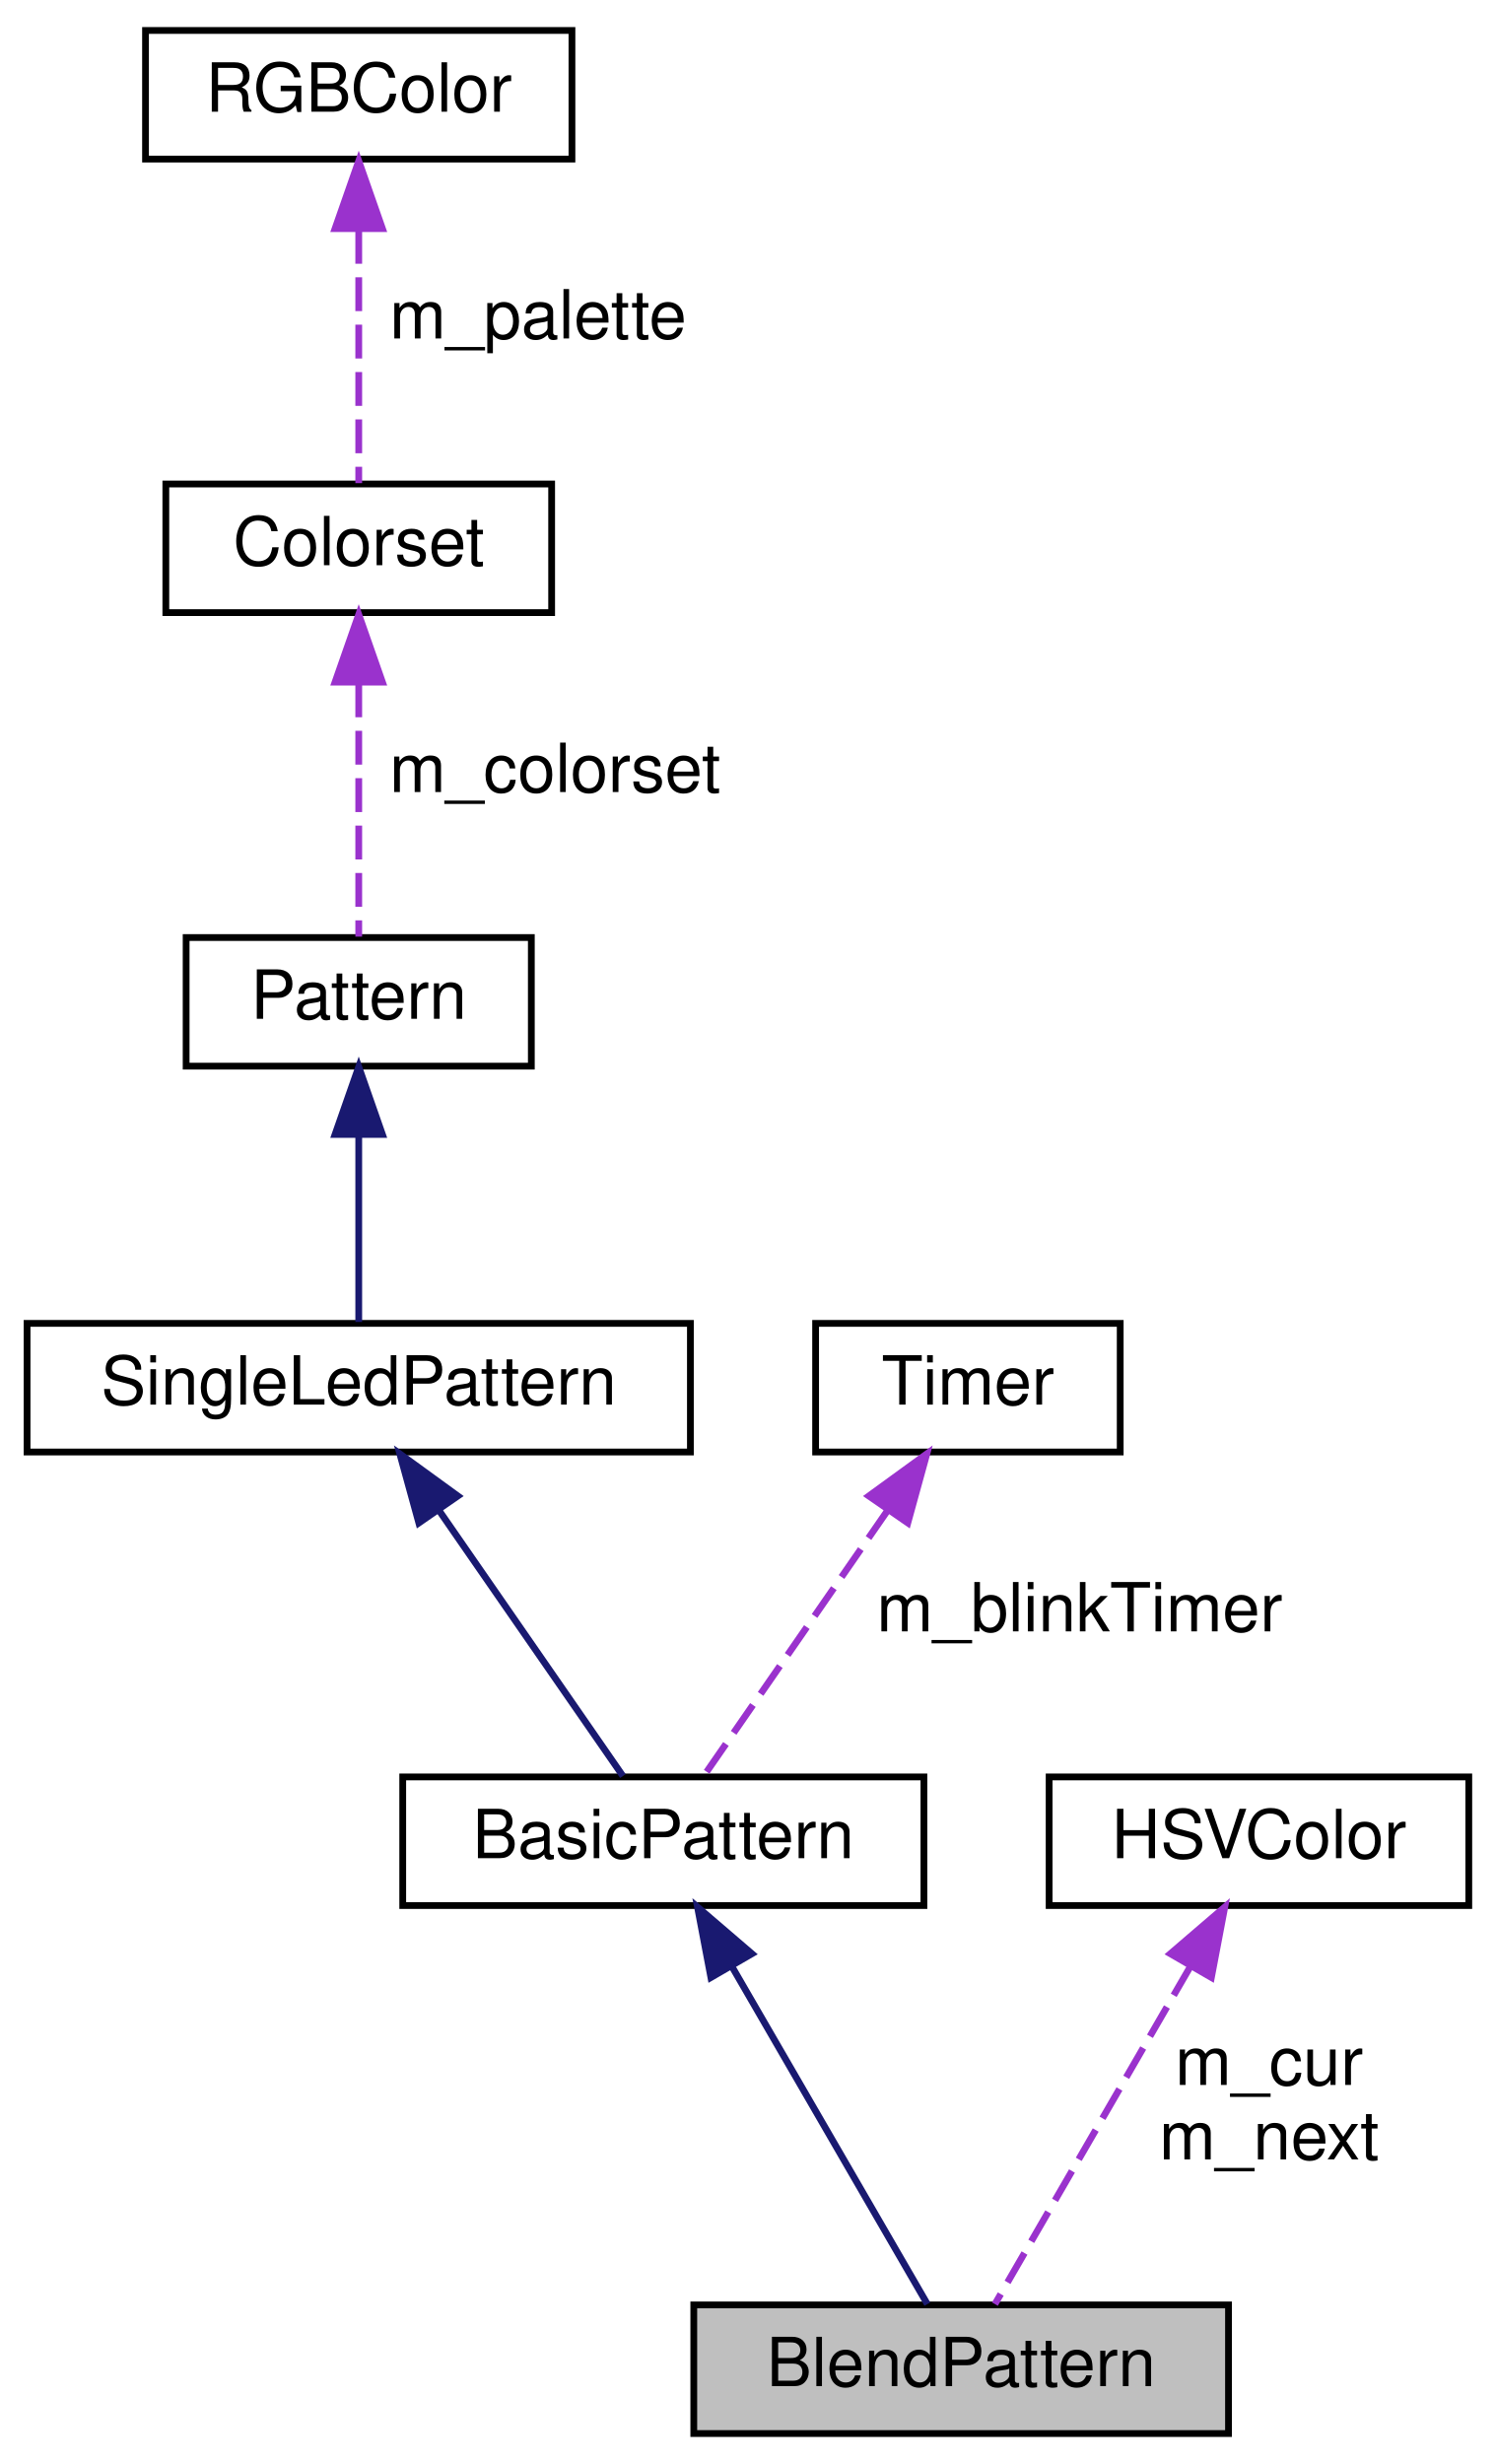
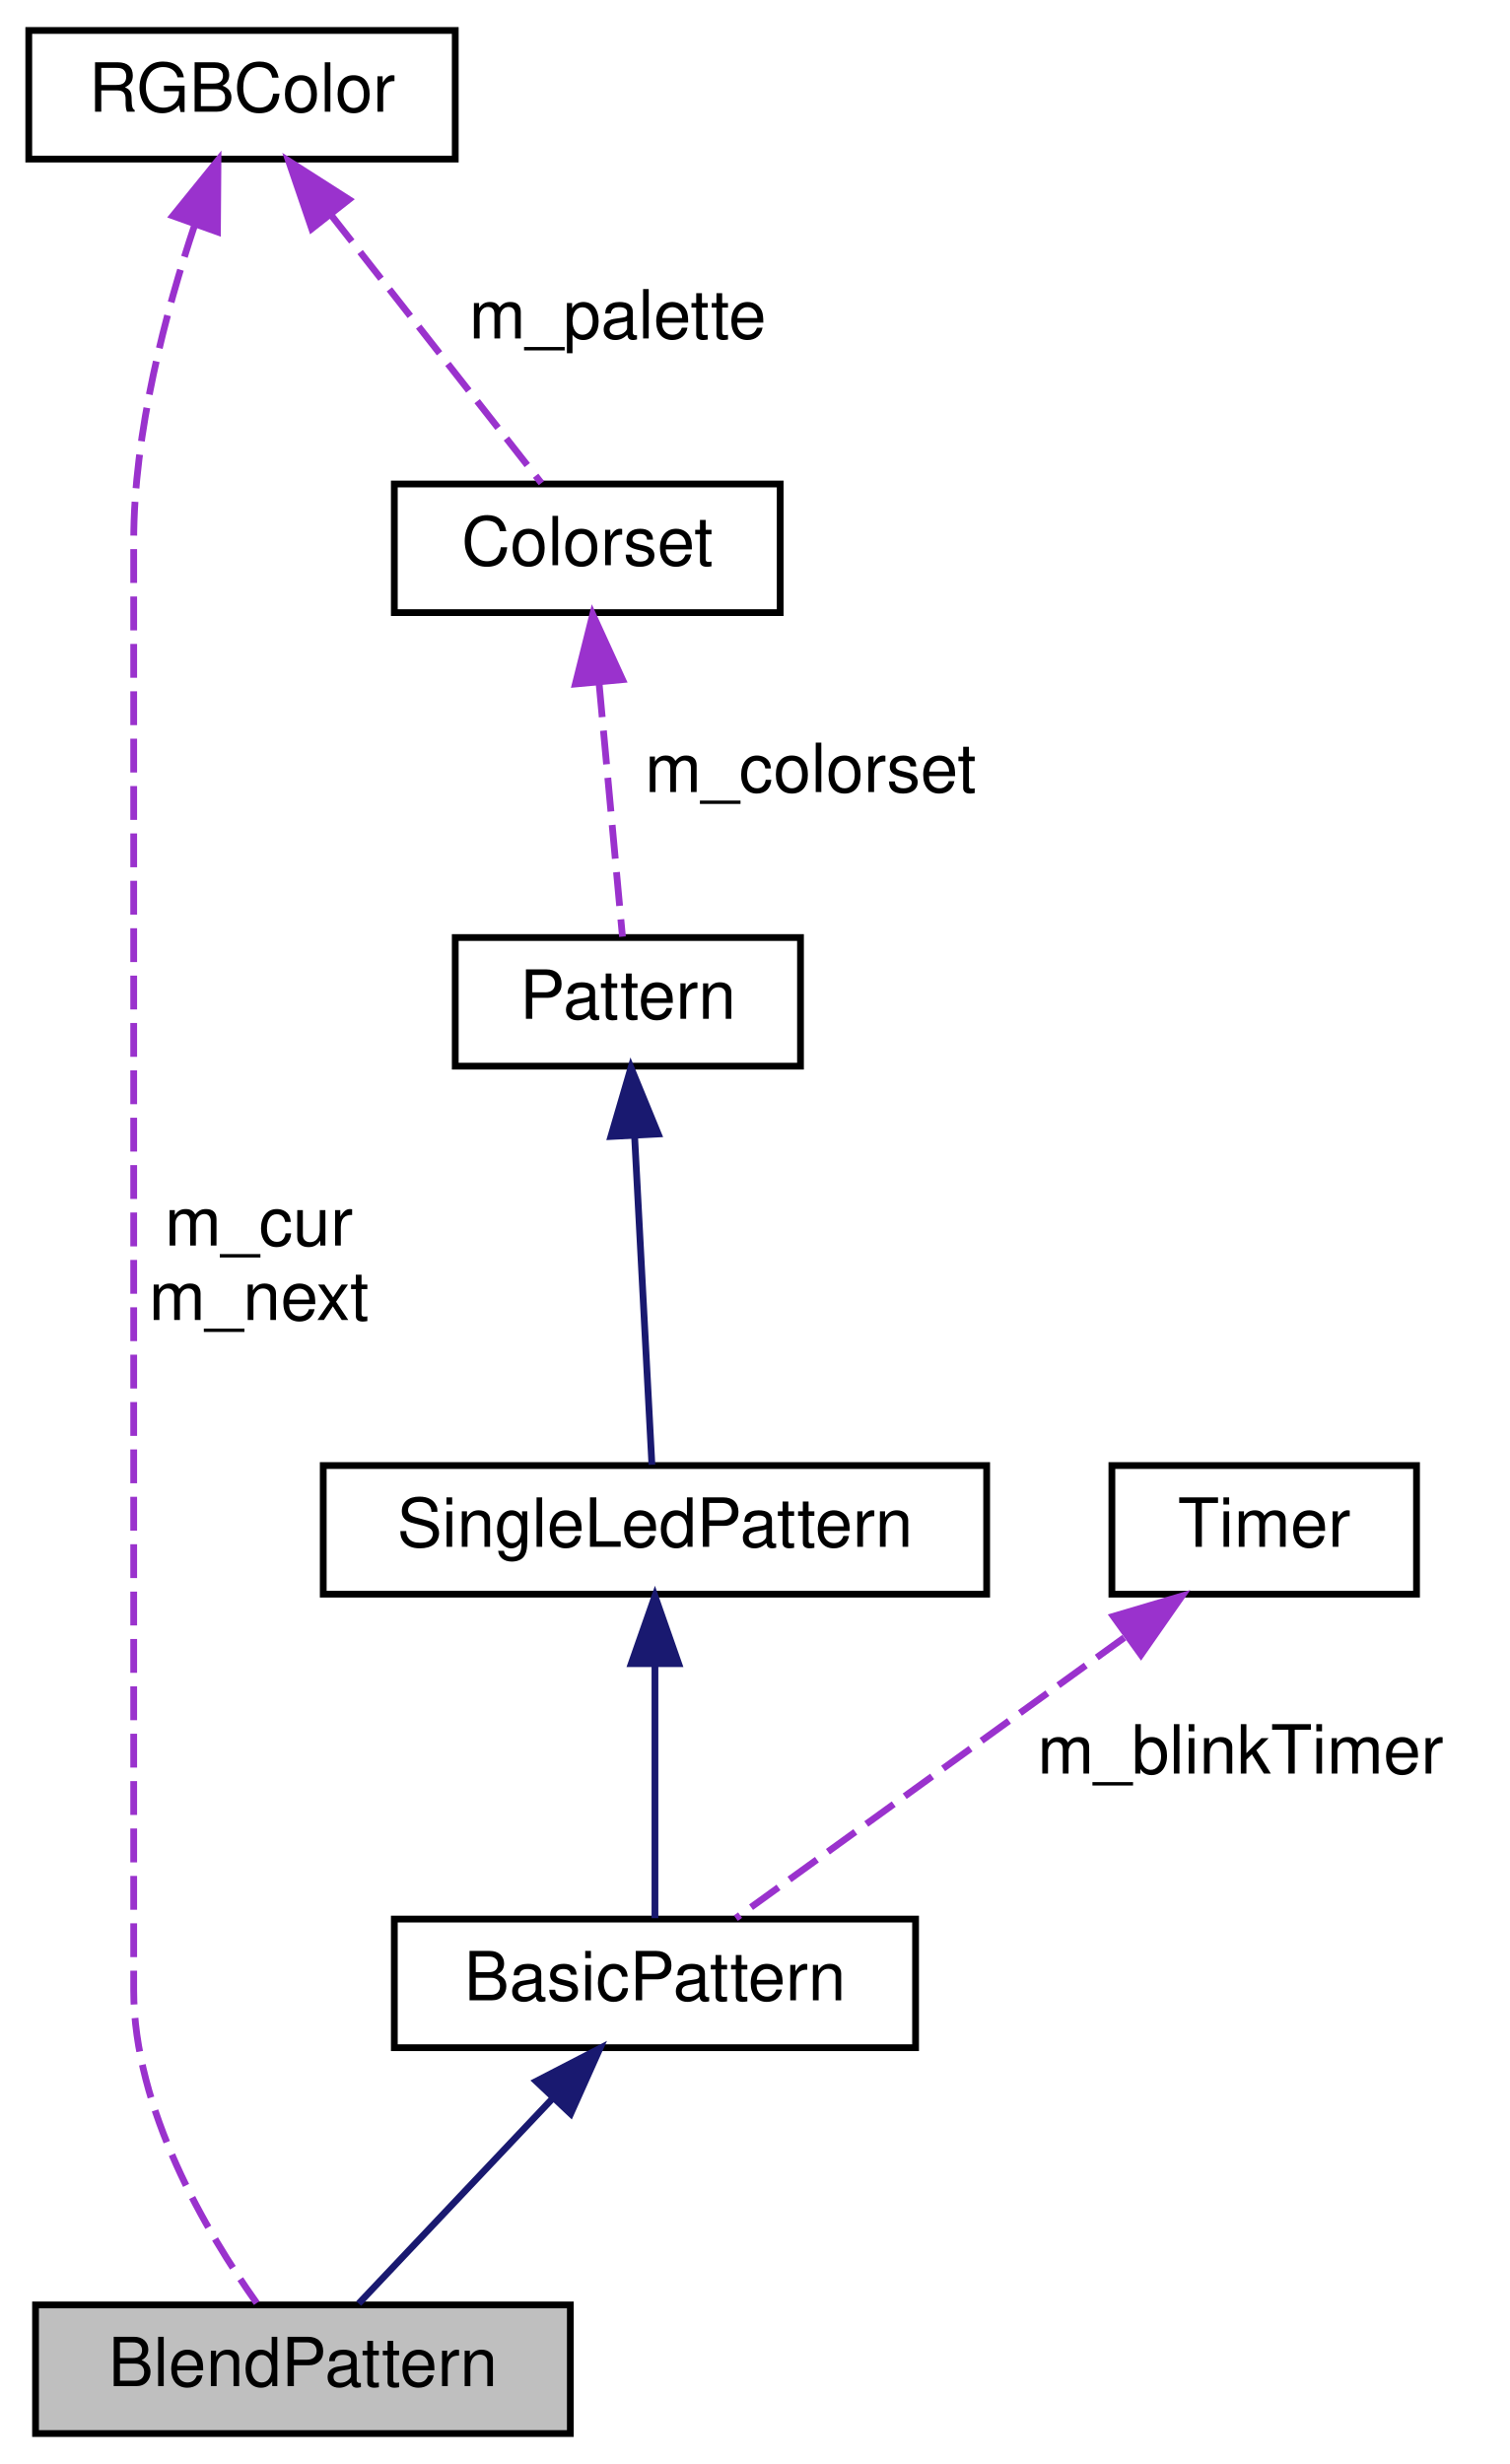
- <svg xmlns="http://www.w3.org/2000/svg" xmlns:xlink="http://www.w3.org/1999/xlink" width="221pt" height="364pt" viewBox="0.00 0.00 221.00 364.00">
+ <svg xmlns="http://www.w3.org/2000/svg" xmlns:xlink="http://www.w3.org/1999/xlink" width="223pt" height="364pt" viewBox="0.00 0.00 222.50 364.00">
  <g id="graph0" class="graph" transform="scale(1 1) rotate(0) translate(4 360)">
    <g id="node1" class="node">
      <g id="a_node1">
        <a xlink:title=" ">
-           <polygon fill="#bfbfbf" stroke="black" points="98.5,-0.5 98.5,-19.5 177.5,-19.5 177.5,-0.5 98.5,-0.5" />
-           <text text-anchor="middle" x="138" y="-7.5" font-family="Helvetica,sans-Serif" font-size="10.00">BlendPattern</text>
+           <polygon fill="#bfbfbf" stroke="black" points="1,-0.5 1,-19.5 80,-19.5 80,-0.5 1,-0.5" />
+           <text text-anchor="middle" x="40.5" y="-7.5" font-family="Helvetica,sans-Serif" font-size="10.00">BlendPattern</text>
        </a>
      </g>
    </g>
    <g id="node2" class="node">
      <g id="a_node2">
        <a xlink:href="classBasicPattern.html" target="_top" xlink:title=" ">
-           <polygon fill="none" stroke="black" points="55.5,-78.5 55.5,-97.5 132.5,-97.5 132.5,-78.5 55.5,-78.5" />
-           <text text-anchor="middle" x="94" y="-85.5" font-family="Helvetica,sans-Serif" font-size="10.00">BasicPattern</text>
+           <polygon fill="none" stroke="black" points="54,-57.5 54,-76.5 131,-76.5 131,-57.5 54,-57.5" />
+           <text text-anchor="middle" x="92.5" y="-64.5" font-family="Helvetica,sans-Serif" font-size="10.00">BasicPattern</text>
        </a>
      </g>
    </g>
    <g id="edge1" class="edge">
-       <path fill="none" stroke="midnightblue" d="M104.09,-69.57C113.14,-53.95 126.02,-31.7 133.01,-19.62" />
-       <polygon fill="midnightblue" stroke="midnightblue" points="101.03,-67.87 99.05,-78.28 107.09,-71.38 101.03,-67.87" />
+       <path fill="none" stroke="midnightblue" d="M77.49,-50.12C68.13,-40.22 56.44,-27.86 48.74,-19.71" />
+       <polygon fill="midnightblue" stroke="midnightblue" points="74.96,-52.54 84.38,-57.41 80.05,-47.74 74.96,-52.54" />
    </g>
    <g id="node3" class="node">
      <g id="a_node3">
        <a xlink:href="classSingleLedPattern.html" target="_top" xlink:title=" ">
-           <polygon fill="none" stroke="black" points="0,-145.5 0,-164.5 98,-164.5 98,-145.5 0,-145.5" />
-           <text text-anchor="middle" x="49" y="-152.5" font-family="Helvetica,sans-Serif" font-size="10.00">SingleLedPattern</text>
+           <polygon fill="none" stroke="black" points="43.5,-124.5 43.5,-143.5 141.5,-143.5 141.5,-124.5 43.5,-124.5" />
+           <text text-anchor="middle" x="92.5" y="-131.5" font-family="Helvetica,sans-Serif" font-size="10.00">SingleLedPattern</text>
        </a>
      </g>
    </g>
    <g id="edge2" class="edge">
-       <path fill="none" stroke="midnightblue" d="M60.84,-136.9C69.58,-124.27 81.12,-107.6 88.03,-97.63" />
-       <polygon fill="midnightblue" stroke="midnightblue" points="57.88,-135.02 55.07,-145.23 63.64,-139 57.88,-135.02" />
+       <path fill="none" stroke="midnightblue" d="M92.5,-114.04C92.5,-101.67 92.5,-86.12 92.5,-76.63" />
+       <polygon fill="midnightblue" stroke="midnightblue" points="89,-114.23 92.5,-124.23 96,-114.23 89,-114.23" />
    </g>
    <g id="node4" class="node">
      <g id="a_node4">
        <a xlink:href="classPattern.html" target="_top" xlink:title=" ">
-           <polygon fill="none" stroke="black" points="23.5,-202.5 23.5,-221.5 74.5,-221.5 74.5,-202.5 23.5,-202.5" />
-           <text text-anchor="middle" x="49" y="-209.5" font-family="Helvetica,sans-Serif" font-size="10.00">Pattern</text>
+           <polygon fill="none" stroke="black" points="63,-202.5 63,-221.5 114,-221.5 114,-202.5 63,-202.5" />
+           <text text-anchor="middle" x="88.5" y="-209.5" font-family="Helvetica,sans-Serif" font-size="10.00">Pattern</text>
        </a>
      </g>
    </g>
    <g id="edge3" class="edge">
-       <path fill="none" stroke="midnightblue" d="M49,-192.12C49,-182.82 49,-172.06 49,-164.71" />
-       <polygon fill="midnightblue" stroke="midnightblue" points="45.5,-192.41 49,-202.41 52.5,-192.41 45.5,-192.41" />
+       <path fill="none" stroke="midnightblue" d="M89.49,-192.22C90.31,-176.7 91.43,-155.36 92.05,-143.62" />
+       <polygon fill="midnightblue" stroke="midnightblue" points="85.99,-192.11 88.96,-202.28 92.98,-192.48 85.99,-192.11" />
    </g>
    <g id="node5" class="node">
      <g id="a_node5">
        <a xlink:href="classColorset.html" target="_top" xlink:title=" ">
-           <polygon fill="none" stroke="black" points="20.5,-269.5 20.5,-288.5 77.5,-288.5 77.5,-269.5 20.5,-269.5" />
-           <text text-anchor="middle" x="49" y="-276.5" font-family="Helvetica,sans-Serif" font-size="10.00">Colorset</text>
+           <polygon fill="none" stroke="black" points="54,-269.5 54,-288.5 111,-288.5 111,-269.5 54,-269.5" />
+           <text text-anchor="middle" x="82.5" y="-276.5" font-family="Helvetica,sans-Serif" font-size="10.00">Colorset</text>
        </a>
      </g>
    </g>
    <g id="edge4" class="edge">
-       <path fill="none" stroke="#9a32cd" stroke-dasharray="5,2" d="M49,-259.04C49,-246.67 49,-231.12 49,-221.63" />
-       <polygon fill="#9a32cd" stroke="#9a32cd" points="45.5,-259.23 49,-269.23 52.5,-259.23 45.5,-259.23" />
-       <text text-anchor="middle" x="78" y="-243" font-family="Helvetica,sans-Serif" font-size="10.00"> m_colorset</text>
+       <path fill="none" stroke="#9a32cd" stroke-dasharray="5,2" d="M84.25,-259.04C85.39,-246.67 86.83,-231.12 87.7,-221.63" />
+       <polygon fill="#9a32cd" stroke="#9a32cd" points="80.74,-258.95 83.31,-269.23 87.71,-259.6 80.74,-258.95" />
+       <text text-anchor="middle" x="115.5" y="-243" font-family="Helvetica,sans-Serif" font-size="10.00"> m_colorset</text>
    </g>
    <g id="node6" class="node">
      <g id="a_node6">
        <a xlink:href="classRGBColor.html" target="_top" xlink:title=" ">
-           <polygon fill="none" stroke="black" points="17.5,-336.5 17.5,-355.5 80.5,-355.5 80.5,-336.5 17.5,-336.5" />
-           <text text-anchor="middle" x="49" y="-343.5" font-family="Helvetica,sans-Serif" font-size="10.00">RGBColor</text>
+           <polygon fill="none" stroke="black" points="0,-336.5 0,-355.5 63,-355.5 63,-336.5 0,-336.5" />
+           <text text-anchor="middle" x="31.5" y="-343.5" font-family="Helvetica,sans-Serif" font-size="10.00">RGBColor</text>
        </a>
      </g>
    </g>
+     <g id="edge7" class="edge">
+       <path fill="none" stroke="#9a32cd" stroke-dasharray="5,2" d="M24.53,-326.82C20.22,-313.94 15.5,-296.16 15.5,-280 15.5,-280 15.5,-280 15.5,-66 15.5,-48.38 26.27,-30.2 33.67,-19.78" />
+       <polygon fill="#9a32cd" stroke="#9a32cd" points="21.28,-328.11 27.95,-336.34 27.87,-325.74 21.28,-328.11" />
+       <text text-anchor="middle" x="34" y="-176" font-family="Helvetica,sans-Serif" font-size="10.00"> m_cur</text>
+       <text text-anchor="middle" x="34" y="-165" font-family="Helvetica,sans-Serif" font-size="10.00">m_next</text>
+     </g>
    <g id="edge5" class="edge">
-       <path fill="none" stroke="#9a32cd" stroke-dasharray="5,2" d="M49,-326.04C49,-313.67 49,-298.12 49,-288.63" />
-       <polygon fill="#9a32cd" stroke="#9a32cd" points="45.5,-326.23 49,-336.23 52.5,-326.23 45.5,-326.23" />
-       <text text-anchor="middle" x="75.5" y="-310" font-family="Helvetica,sans-Serif" font-size="10.00"> m_palette</text>
+       <path fill="none" stroke="#9a32cd" stroke-dasharray="5,2" d="M44.63,-328.27C54.57,-315.6 67.83,-298.7 75.73,-288.63" />
+       <polygon fill="#9a32cd" stroke="#9a32cd" points="41.8,-326.21 38.38,-336.23 47.3,-330.53 41.8,-326.21" />
+       <text text-anchor="middle" x="87" y="-310" font-family="Helvetica,sans-Serif" font-size="10.00"> m_palette</text>
    </g>
    <g id="node7" class="node">
      <g id="a_node7">
        <a xlink:href="classTimer.html" target="_top" xlink:title=" ">
-           <polygon fill="none" stroke="black" points="116.5,-145.5 116.5,-164.5 161.5,-164.5 161.5,-145.5 116.5,-145.5" />
-           <text text-anchor="middle" x="139" y="-152.5" font-family="Helvetica,sans-Serif" font-size="10.00">Timer</text>
+           <polygon fill="none" stroke="black" points="160,-124.5 160,-143.5 205,-143.5 205,-124.5 160,-124.5" />
+           <text text-anchor="middle" x="182.5" y="-131.5" font-family="Helvetica,sans-Serif" font-size="10.00">Timer</text>
        </a>
      </g>
    </g>
    <g id="edge6" class="edge">
-       <path fill="none" stroke="#9a32cd" stroke-dasharray="5,2" d="M127.16,-136.9C118.42,-124.27 106.88,-107.6 99.97,-97.63" />
-       <polygon fill="#9a32cd" stroke="#9a32cd" points="124.36,-139 132.93,-145.23 130.12,-135.02 124.36,-139" />
-       <text text-anchor="middle" x="155.5" y="-119" font-family="Helvetica,sans-Serif" font-size="10.00"> m_blinkTimer</text>
-     </g>
-     <g id="node8" class="node">
-       <g id="a_node8">
-         <a xlink:href="classHSVColor.html" target="_top" xlink:title=" ">
-           <polygon fill="none" stroke="black" points="151,-78.5 151,-97.5 213,-97.5 213,-78.5 151,-78.5" />
-           <text text-anchor="middle" x="182" y="-85.5" font-family="Helvetica,sans-Serif" font-size="10.00">HSVColor</text>
-         </a>
-       </g>
-     </g>
-     <g id="edge7" class="edge">
-       <path fill="none" stroke="#9a32cd" stroke-dasharray="5,2" d="M171.91,-69.57C162.86,-53.95 149.98,-31.7 142.99,-19.62" />
-       <polygon fill="#9a32cd" stroke="#9a32cd" points="168.91,-71.38 176.95,-78.28 174.97,-67.87 168.91,-71.38" />
-       <text text-anchor="middle" x="183.5" y="-52" font-family="Helvetica,sans-Serif" font-size="10.00"> m_cur</text>
-       <text text-anchor="middle" x="183.5" y="-41" font-family="Helvetica,sans-Serif" font-size="10.00">m_next</text>
+       <path fill="none" stroke="#9a32cd" stroke-dasharray="5,2" d="M161.82,-118.07C144.06,-105.24 119.06,-87.19 104.45,-76.63" />
+       <polygon fill="#9a32cd" stroke="#9a32cd" points="160.21,-121.22 170.36,-124.23 164.3,-115.54 160.21,-121.22" />
+       <text text-anchor="middle" x="179" y="-98" font-family="Helvetica,sans-Serif" font-size="10.00"> m_blinkTimer</text>
    </g>
  </g>
</svg>
